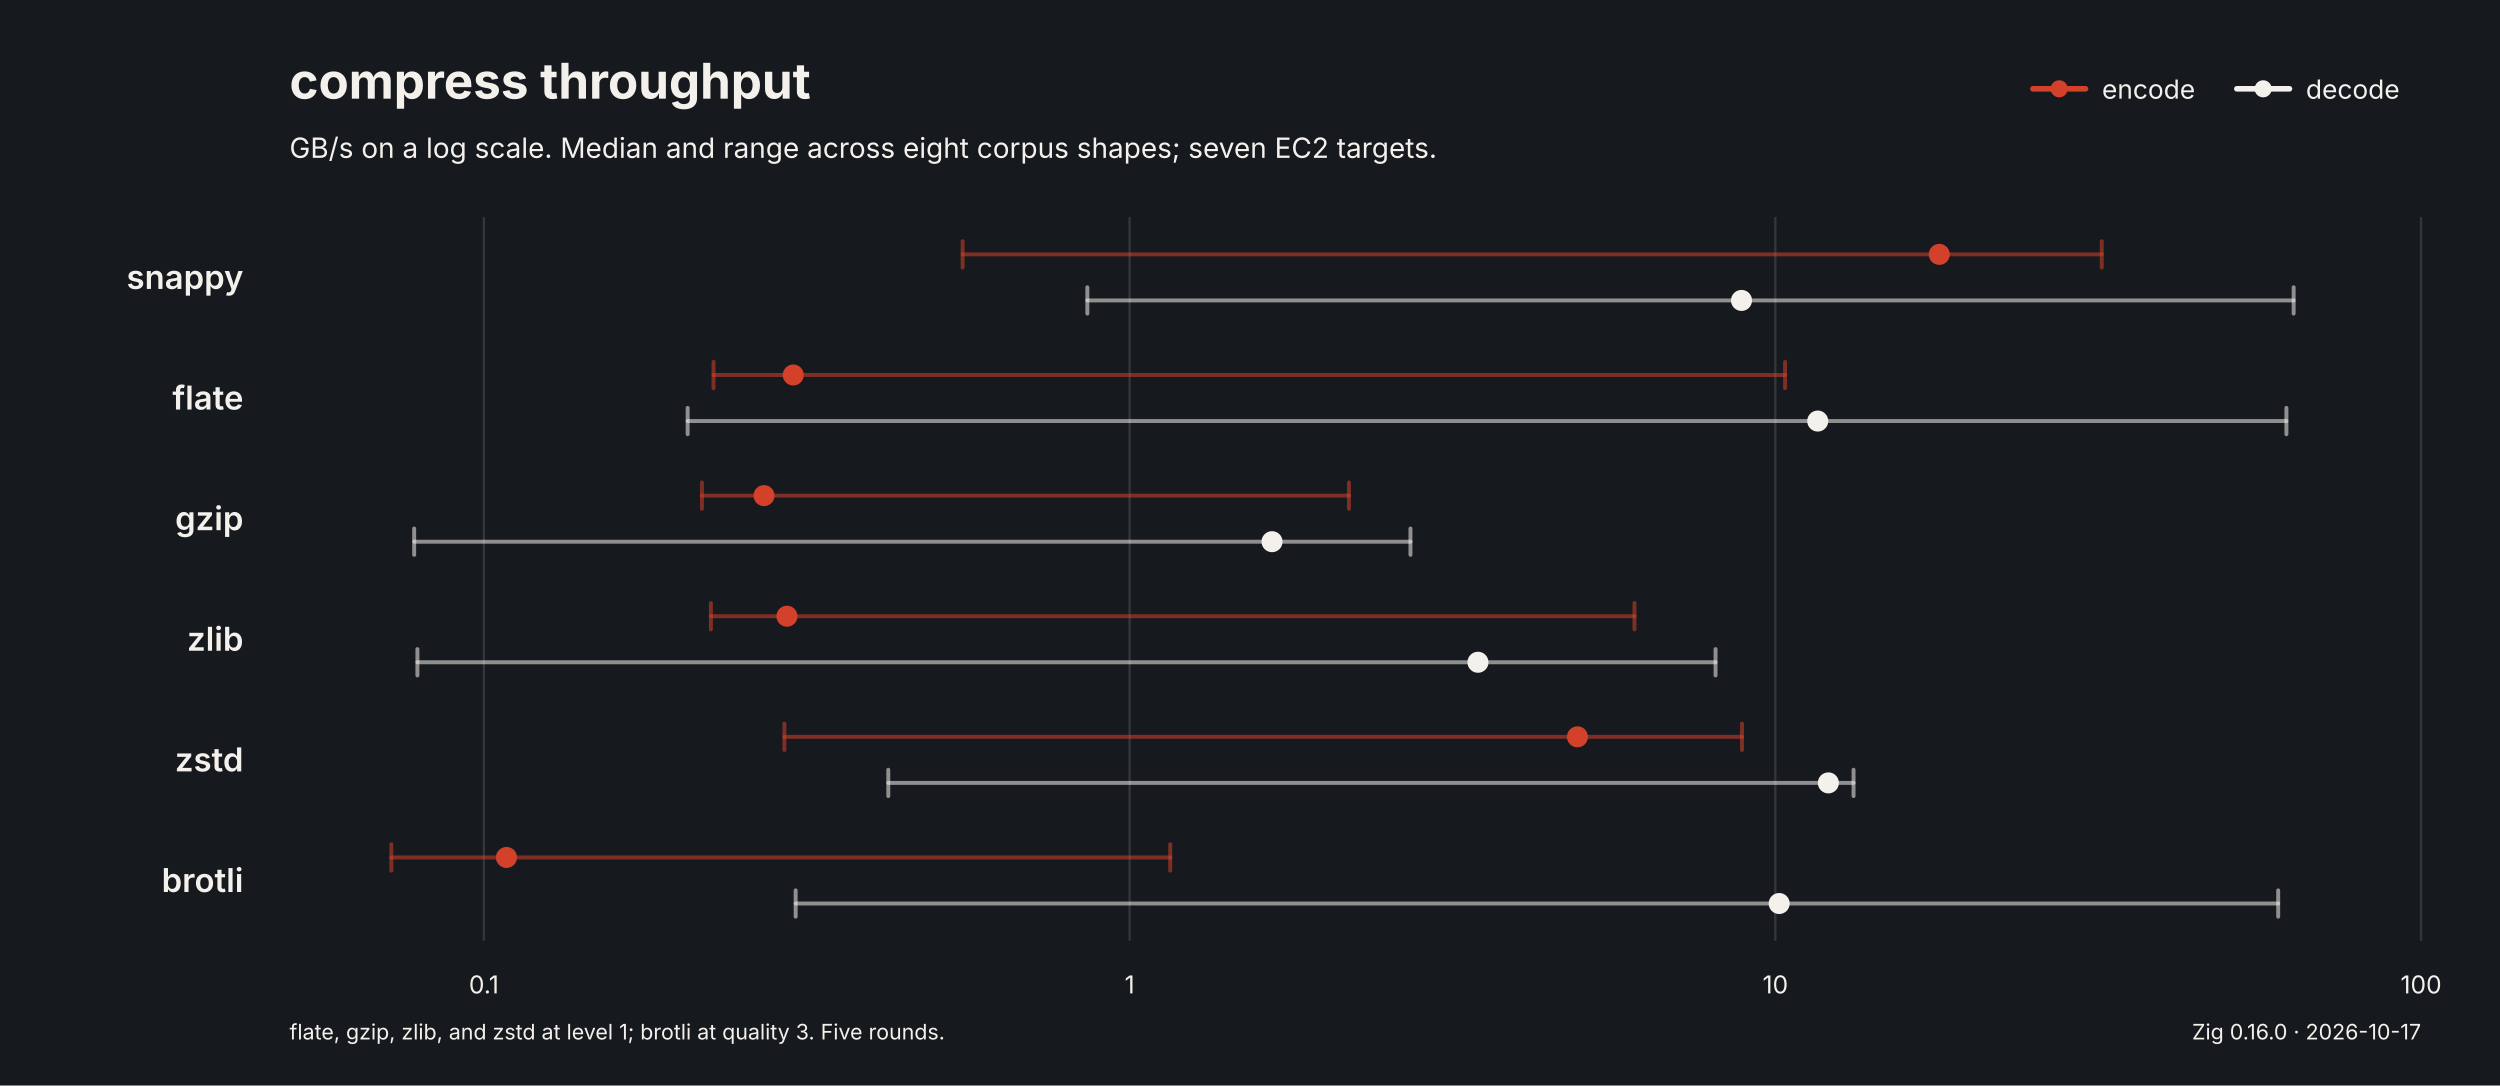
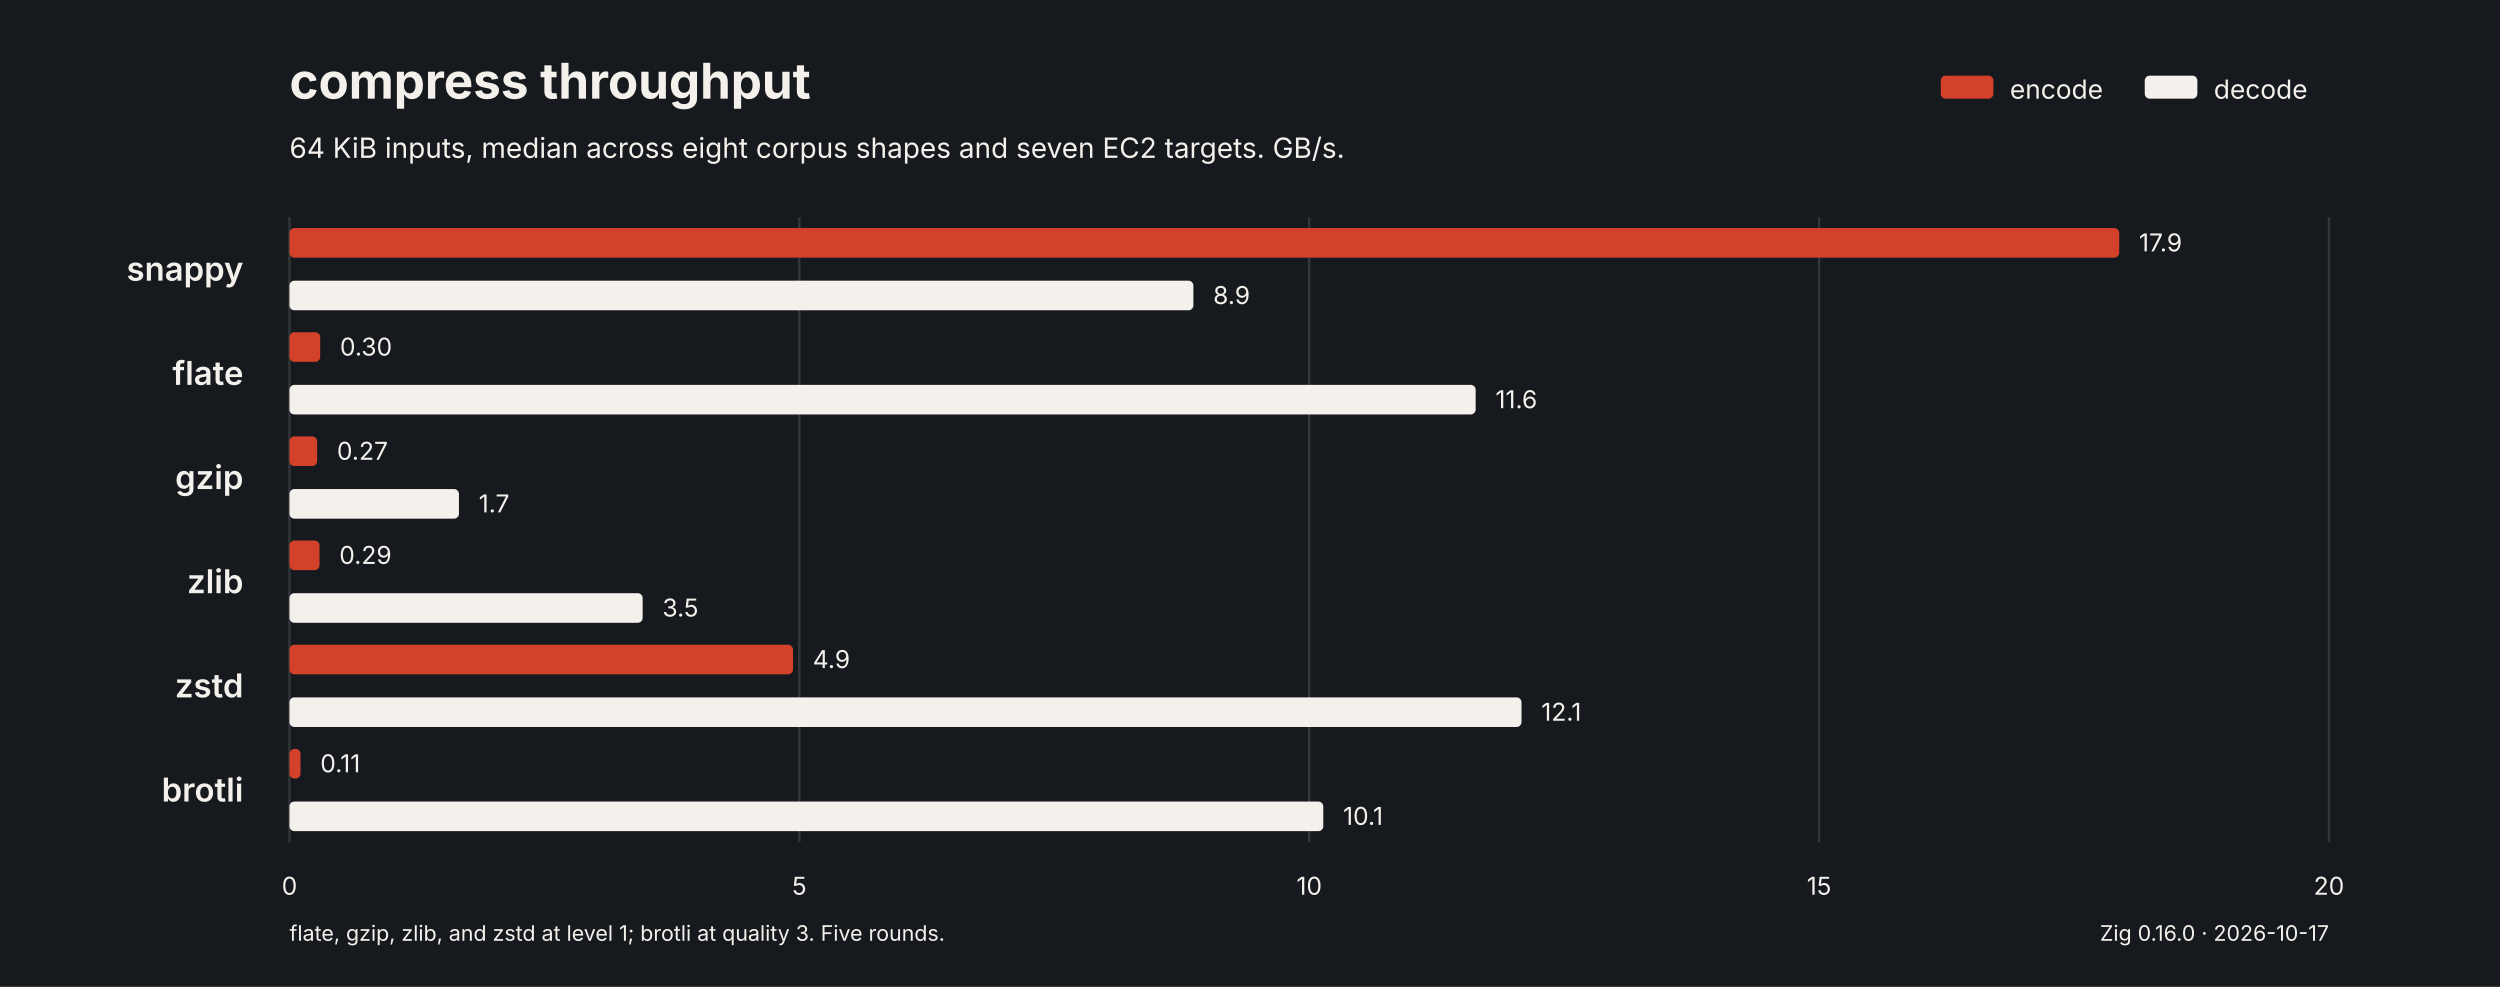
- <svg xmlns="http://www.w3.org/2000/svg" width="760" height="330" viewBox="0 0 760 330" role="img">
-   <rect width="760" height="330" fill="#16191d" />
+ <svg xmlns="http://www.w3.org/2000/svg" width="760" height="300" viewBox="0 0 760 300" role="img">
+   <rect width="760" height="300" fill="#16191d" />
  <text x="88.00" y="30.00" font-size="15" fill="#f4f1ec" font-family="ui-sans-serif, system-ui, -apple-system, 'Segoe UI', sans-serif" font-weight="700" text-anchor="start" opacity="1.0">compress throughput</text>
-   <text x="88.00" y="48.00" font-size="8.5" fill="#f4f1ec" font-family="ui-sans-serif, system-ui, -apple-system, 'Segoe UI', sans-serif" font-weight="normal" text-anchor="start" opacity="1.0">GB/s on a log scale. Median and range across eight corpus shapes; seven EC2 targets.</text>
-   <line x1="618.00" y1="27" x2="634.00" y2="27" stroke="#d4412b" stroke-width="1.7" stroke-linecap="round" />
-   <circle cx="626.00" cy="27" r="2.6" fill="#d4412b" />
-   <text x="639.00" y="30.00" font-size="8" fill="#f4f1ec" font-family="ui-sans-serif, system-ui, -apple-system, 'Segoe UI', sans-serif" font-weight="normal" text-anchor="start" opacity="1.0">encode</text>
-   <line x1="680.00" y1="27" x2="696.00" y2="27" stroke="#f4f1ec" stroke-width="1.7" stroke-linecap="round" />
-   <circle cx="688.00" cy="27" r="2.6" fill="#f4f1ec" />
-   <text x="701.00" y="30.00" font-size="8" fill="#f4f1ec" font-family="ui-sans-serif, system-ui, -apple-system, 'Segoe UI', sans-serif" font-weight="normal" text-anchor="start" opacity="1.0">decode</text>
-   <line x1="147.09" y1="66.00" x2="147.09" y2="286.00" stroke="#f4f1ec" stroke-width="0.7" opacity="0.14" />
-   <text x="147.09" y="302.00" font-size="7.5" fill="#f4f1ec" font-family="ui-sans-serif, system-ui, -apple-system, 'Segoe UI', sans-serif" font-weight="normal" text-anchor="middle" opacity="1.0">0.1</text>
-   <line x1="343.40" y1="66.00" x2="343.40" y2="286.00" stroke="#f4f1ec" stroke-width="0.7" opacity="0.14" />
-   <text x="343.40" y="302.00" font-size="7.5" fill="#f4f1ec" font-family="ui-sans-serif, system-ui, -apple-system, 'Segoe UI', sans-serif" font-weight="normal" text-anchor="middle" opacity="1.0">1</text>
-   <line x1="539.70" y1="66.00" x2="539.70" y2="286.00" stroke="#f4f1ec" stroke-width="0.7" opacity="0.14" />
-   <text x="539.70" y="302.00" font-size="7.5" fill="#f4f1ec" font-family="ui-sans-serif, system-ui, -apple-system, 'Segoe UI', sans-serif" font-weight="normal" text-anchor="middle" opacity="1.0">10</text>
-   <line x1="736.00" y1="66.00" x2="736.00" y2="286.00" stroke="#f4f1ec" stroke-width="0.7" opacity="0.14" />
-   <text x="736.00" y="302.00" font-size="7.5" fill="#f4f1ec" font-family="ui-sans-serif, system-ui, -apple-system, 'Segoe UI', sans-serif" font-weight="normal" text-anchor="middle" opacity="1.0">100</text>
-   <text x="74.00" y="87.83" font-size="10" fill="#f4f1ec" font-family="ui-sans-serif, system-ui, -apple-system, 'Segoe UI', sans-serif" font-weight="600" text-anchor="end" opacity="1.0">snappy</text>
-   <line x1="292.64" y1="77.33" x2="638.93" y2="77.33" stroke="#d4412b" stroke-width="1.2" stroke-linecap="round" opacity="0.55" />
-   <line x1="292.64" y1="73.33" x2="292.64" y2="81.33" stroke="#d4412b" stroke-width="1.2" stroke-linecap="round" opacity="0.55" />
-   <line x1="638.93" y1="73.33" x2="638.93" y2="81.33" stroke="#d4412b" stroke-width="1.2" stroke-linecap="round" opacity="0.55" />
-   <circle cx="589.54" cy="77.33" r="3.2" fill="#d4412b" />
-   <line x1="330.55" y1="91.33" x2="697.27" y2="91.33" stroke="#f4f1ec" stroke-width="1.2" stroke-linecap="round" opacity="0.55" />
-   <line x1="330.55" y1="87.33" x2="330.55" y2="95.33" stroke="#f4f1ec" stroke-width="1.2" stroke-linecap="round" opacity="0.55" />
-   <line x1="697.27" y1="87.33" x2="697.27" y2="95.33" stroke="#f4f1ec" stroke-width="1.2" stroke-linecap="round" opacity="0.55" />
-   <circle cx="529.42" cy="91.33" r="3.2" fill="#f4f1ec" />
-   <text x="74.00" y="124.50" font-size="10" fill="#f4f1ec" font-family="ui-sans-serif, system-ui, -apple-system, 'Segoe UI', sans-serif" font-weight="600" text-anchor="end" opacity="1.0">flate</text>
-   <line x1="216.91" y1="114.00" x2="542.67" y2="114.00" stroke="#d4412b" stroke-width="1.2" stroke-linecap="round" opacity="0.55" />
-   <line x1="216.91" y1="110.00" x2="216.91" y2="118.00" stroke="#d4412b" stroke-width="1.2" stroke-linecap="round" opacity="0.55" />
-   <line x1="542.67" y1="110.00" x2="542.67" y2="118.00" stroke="#d4412b" stroke-width="1.2" stroke-linecap="round" opacity="0.55" />
-   <circle cx="241.15" cy="114.00" r="3.2" fill="#d4412b" />
-   <line x1="209.04" y1="128.00" x2="695.07" y2="128.00" stroke="#f4f1ec" stroke-width="1.2" stroke-linecap="round" opacity="0.55" />
-   <line x1="209.04" y1="124.00" x2="209.04" y2="132.00" stroke="#f4f1ec" stroke-width="1.2" stroke-linecap="round" opacity="0.55" />
-   <line x1="695.07" y1="124.00" x2="695.07" y2="132.00" stroke="#f4f1ec" stroke-width="1.2" stroke-linecap="round" opacity="0.55" />
-   <circle cx="552.59" cy="128.00" r="3.2" fill="#f4f1ec" />
-   <text x="74.00" y="161.17" font-size="10" fill="#f4f1ec" font-family="ui-sans-serif, system-ui, -apple-system, 'Segoe UI', sans-serif" font-weight="600" text-anchor="end" opacity="1.0">gzip</text>
-   <line x1="213.38" y1="150.67" x2="410.08" y2="150.67" stroke="#d4412b" stroke-width="1.2" stroke-linecap="round" opacity="0.55" />
-   <line x1="213.38" y1="146.67" x2="213.38" y2="154.67" stroke="#d4412b" stroke-width="1.2" stroke-linecap="round" opacity="0.55" />
-   <line x1="410.08" y1="146.67" x2="410.08" y2="154.67" stroke="#d4412b" stroke-width="1.2" stroke-linecap="round" opacity="0.55" />
-   <circle cx="232.26" cy="150.67" r="3.2" fill="#d4412b" />
-   <line x1="125.91" y1="164.67" x2="428.78" y2="164.67" stroke="#f4f1ec" stroke-width="1.2" stroke-linecap="round" opacity="0.55" />
-   <line x1="125.91" y1="160.67" x2="125.91" y2="168.67" stroke="#f4f1ec" stroke-width="1.2" stroke-linecap="round" opacity="0.55" />
-   <line x1="428.78" y1="160.67" x2="428.78" y2="168.67" stroke="#f4f1ec" stroke-width="1.2" stroke-linecap="round" opacity="0.55" />
-   <circle cx="386.70" cy="164.67" r="3.2" fill="#f4f1ec" />
-   <text x="74.00" y="197.83" font-size="10" fill="#f4f1ec" font-family="ui-sans-serif, system-ui, -apple-system, 'Segoe UI', sans-serif" font-weight="600" text-anchor="end" opacity="1.0">zlib</text>
-   <line x1="216.11" y1="187.33" x2="496.88" y2="187.33" stroke="#d4412b" stroke-width="1.2" stroke-linecap="round" opacity="0.55" />
-   <line x1="216.11" y1="183.33" x2="216.11" y2="191.33" stroke="#d4412b" stroke-width="1.2" stroke-linecap="round" opacity="0.55" />
-   <line x1="496.88" y1="183.33" x2="496.88" y2="191.33" stroke="#d4412b" stroke-width="1.2" stroke-linecap="round" opacity="0.55" />
-   <circle cx="239.23" cy="187.33" r="3.2" fill="#d4412b" />
-   <line x1="126.89" y1="201.33" x2="521.53" y2="201.33" stroke="#f4f1ec" stroke-width="1.2" stroke-linecap="round" opacity="0.55" />
-   <line x1="126.89" y1="197.33" x2="126.89" y2="205.33" stroke="#f4f1ec" stroke-width="1.2" stroke-linecap="round" opacity="0.55" />
-   <line x1="521.53" y1="197.33" x2="521.53" y2="205.33" stroke="#f4f1ec" stroke-width="1.2" stroke-linecap="round" opacity="0.55" />
-   <circle cx="449.30" cy="201.33" r="3.2" fill="#f4f1ec" />
-   <text x="74.00" y="234.50" font-size="10" fill="#f4f1ec" font-family="ui-sans-serif, system-ui, -apple-system, 'Segoe UI', sans-serif" font-weight="600" text-anchor="end" opacity="1.0">zstd</text>
-   <line x1="238.45" y1="224.00" x2="529.56" y2="224.00" stroke="#d4412b" stroke-width="1.2" stroke-linecap="round" opacity="0.55" />
-   <line x1="238.45" y1="220.00" x2="238.45" y2="228.00" stroke="#d4412b" stroke-width="1.2" stroke-linecap="round" opacity="0.55" />
-   <line x1="529.56" y1="220.00" x2="529.56" y2="228.00" stroke="#d4412b" stroke-width="1.2" stroke-linecap="round" opacity="0.55" />
-   <circle cx="479.54" cy="224.00" r="3.2" fill="#d4412b" />
-   <line x1="270.04" y1="238.00" x2="563.48" y2="238.00" stroke="#f4f1ec" stroke-width="1.2" stroke-linecap="round" opacity="0.55" />
-   <line x1="270.04" y1="234.00" x2="270.04" y2="242.00" stroke="#f4f1ec" stroke-width="1.2" stroke-linecap="round" opacity="0.55" />
-   <line x1="563.48" y1="234.00" x2="563.48" y2="242.00" stroke="#f4f1ec" stroke-width="1.2" stroke-linecap="round" opacity="0.55" />
-   <circle cx="555.82" cy="238.00" r="3.2" fill="#f4f1ec" />
-   <text x="74.00" y="271.17" font-size="10" fill="#f4f1ec" font-family="ui-sans-serif, system-ui, -apple-system, 'Segoe UI', sans-serif" font-weight="600" text-anchor="end" opacity="1.0">brotli</text>
-   <line x1="118.97" y1="260.67" x2="355.75" y2="260.67" stroke="#d4412b" stroke-width="1.2" stroke-linecap="round" opacity="0.55" />
-   <line x1="118.97" y1="256.67" x2="118.97" y2="264.67" stroke="#d4412b" stroke-width="1.2" stroke-linecap="round" opacity="0.55" />
-   <line x1="355.75" y1="256.67" x2="355.75" y2="264.67" stroke="#d4412b" stroke-width="1.2" stroke-linecap="round" opacity="0.55" />
-   <circle cx="153.97" cy="260.67" r="3.2" fill="#d4412b" />
-   <line x1="241.88" y1="274.67" x2="692.57" y2="274.67" stroke="#f4f1ec" stroke-width="1.2" stroke-linecap="round" opacity="0.55" />
-   <line x1="241.88" y1="270.67" x2="241.88" y2="278.67" stroke="#f4f1ec" stroke-width="1.2" stroke-linecap="round" opacity="0.55" />
-   <line x1="692.57" y1="270.67" x2="692.57" y2="278.67" stroke="#f4f1ec" stroke-width="1.2" stroke-linecap="round" opacity="0.55" />
-   <circle cx="540.87" cy="274.67" r="3.2" fill="#f4f1ec" />
-   <text x="736.00" y="316.00" font-size="6.5" fill="#f4f1ec" font-family="ui-sans-serif, system-ui, -apple-system, 'Segoe UI', sans-serif" font-weight="normal" text-anchor="end" opacity="1.0">Zig 0.16.0 · 2026-10-17</text>
-   <text x="88.00" y="316.00" font-size="6.5" fill="#f4f1ec" font-family="ui-sans-serif, system-ui, -apple-system, 'Segoe UI', sans-serif" font-weight="normal" text-anchor="start" opacity="1.0">flate, gzip, zlib, and zstd at level 1; brotli at quality 3. Five rounds.</text>
+   <text x="88.00" y="48.00" font-size="8.5" fill="#f4f1ec" font-family="ui-sans-serif, system-ui, -apple-system, 'Segoe UI', sans-serif" font-weight="normal" text-anchor="start" opacity="1.0">64 KiB inputs, median across eight corpus shapes and seven EC2 targets. GB/s.</text>
+   <rect x="590.00" y="23" width="16" height="7" rx="1.5" fill="#d4412b" />
+   <text x="611.00" y="30.00" font-size="8" fill="#f4f1ec" font-family="ui-sans-serif, system-ui, -apple-system, 'Segoe UI', sans-serif" font-weight="normal" text-anchor="start" opacity="1.0">encode</text>
+   <rect x="652.00" y="23" width="16" height="7" rx="1.5" fill="#f4f1ec" />
+   <text x="673.00" y="30.00" font-size="8" fill="#f4f1ec" font-family="ui-sans-serif, system-ui, -apple-system, 'Segoe UI', sans-serif" font-weight="normal" text-anchor="start" opacity="1.0">decode</text>
+   <line x1="88.00" y1="66.00" x2="88.00" y2="256.00" stroke="#f4f1ec" stroke-width="0.7" opacity="0.14" />
+   <text x="88.00" y="272.00" font-size="7.5" fill="#f4f1ec" font-family="ui-sans-serif, system-ui, -apple-system, 'Segoe UI', sans-serif" font-weight="normal" text-anchor="middle" opacity="1.0">0</text>
+   <line x1="243.00" y1="66.00" x2="243.00" y2="256.00" stroke="#f4f1ec" stroke-width="0.7" opacity="0.14" />
+   <text x="243.00" y="272.00" font-size="7.5" fill="#f4f1ec" font-family="ui-sans-serif, system-ui, -apple-system, 'Segoe UI', sans-serif" font-weight="normal" text-anchor="middle" opacity="1.0">5</text>
+   <line x1="398.00" y1="66.00" x2="398.00" y2="256.00" stroke="#f4f1ec" stroke-width="0.7" opacity="0.14" />
+   <text x="398.00" y="272.00" font-size="7.5" fill="#f4f1ec" font-family="ui-sans-serif, system-ui, -apple-system, 'Segoe UI', sans-serif" font-weight="normal" text-anchor="middle" opacity="1.0">10</text>
+   <line x1="553.00" y1="66.00" x2="553.00" y2="256.00" stroke="#f4f1ec" stroke-width="0.7" opacity="0.14" />
+   <text x="553.00" y="272.00" font-size="7.5" fill="#f4f1ec" font-family="ui-sans-serif, system-ui, -apple-system, 'Segoe UI', sans-serif" font-weight="normal" text-anchor="middle" opacity="1.0">15</text>
+   <line x1="708.00" y1="66.00" x2="708.00" y2="256.00" stroke="#f4f1ec" stroke-width="0.7" opacity="0.14" />
+   <text x="708.00" y="272.00" font-size="7.5" fill="#f4f1ec" font-family="ui-sans-serif, system-ui, -apple-system, 'Segoe UI', sans-serif" font-weight="normal" text-anchor="middle" opacity="1.0">20</text>
+   <text x="74.00" y="85.33" font-size="10" fill="#f4f1ec" font-family="ui-sans-serif, system-ui, -apple-system, 'Segoe UI', sans-serif" font-weight="600" text-anchor="end" opacity="1.0">snappy</text>
+   <rect x="88.00" y="69.33" width="556.24" height="9" rx="1.5" fill="#d4412b" />
+   <text x="650.24" y="76.43" font-size="7.5" fill="#f4f1ec" font-family="ui-sans-serif, system-ui, -apple-system, 'Segoe UI', sans-serif" font-weight="normal" text-anchor="start" opacity="1.0">17.9</text>
+   <rect x="88.00" y="85.33" width="274.79" height="9" rx="1.5" fill="#f4f1ec" />
+   <text x="368.79" y="92.43" font-size="7.5" fill="#f4f1ec" font-family="ui-sans-serif, system-ui, -apple-system, 'Segoe UI', sans-serif" font-weight="normal" text-anchor="start" opacity="1.0">8.9</text>
+   <text x="74.00" y="117.00" font-size="10" fill="#f4f1ec" font-family="ui-sans-serif, system-ui, -apple-system, 'Segoe UI', sans-serif" font-weight="600" text-anchor="end" opacity="1.0">flate</text>
+   <rect x="88.00" y="101.00" width="9.34" height="9" rx="1.5" fill="#d4412b" />
+   <text x="103.34" y="108.10" font-size="7.5" fill="#f4f1ec" font-family="ui-sans-serif, system-ui, -apple-system, 'Segoe UI', sans-serif" font-weight="normal" text-anchor="start" opacity="1.0">0.30</text>
+   <rect x="88.00" y="117.00" width="360.60" height="9" rx="1.5" fill="#f4f1ec" />
+   <text x="454.60" y="124.10" font-size="7.5" fill="#f4f1ec" font-family="ui-sans-serif, system-ui, -apple-system, 'Segoe UI', sans-serif" font-weight="normal" text-anchor="start" opacity="1.0">11.6</text>
+   <text x="74.00" y="148.67" font-size="10" fill="#f4f1ec" font-family="ui-sans-serif, system-ui, -apple-system, 'Segoe UI', sans-serif" font-weight="600" text-anchor="end" opacity="1.0">gzip</text>
+   <rect x="88.00" y="132.67" width="8.42" height="9" rx="1.5" fill="#d4412b" />
+   <text x="102.42" y="139.77" font-size="7.5" fill="#f4f1ec" font-family="ui-sans-serif, system-ui, -apple-system, 'Segoe UI', sans-serif" font-weight="normal" text-anchor="start" opacity="1.0">0.27</text>
+   <rect x="88.00" y="148.67" width="51.52" height="9" rx="1.5" fill="#f4f1ec" />
+   <text x="145.52" y="155.77" font-size="7.5" fill="#f4f1ec" font-family="ui-sans-serif, system-ui, -apple-system, 'Segoe UI', sans-serif" font-weight="normal" text-anchor="start" opacity="1.0">1.7</text>
+   <text x="74.00" y="180.33" font-size="10" fill="#f4f1ec" font-family="ui-sans-serif, system-ui, -apple-system, 'Segoe UI', sans-serif" font-weight="600" text-anchor="end" opacity="1.0">zlib</text>
+   <rect x="88.00" y="164.33" width="9.14" height="9" rx="1.5" fill="#d4412b" />
+   <text x="103.14" y="171.43" font-size="7.5" fill="#f4f1ec" font-family="ui-sans-serif, system-ui, -apple-system, 'Segoe UI', sans-serif" font-weight="normal" text-anchor="start" opacity="1.0">0.29</text>
+   <rect x="88.00" y="180.33" width="107.37" height="9" rx="1.5" fill="#f4f1ec" />
+   <text x="201.37" y="187.43" font-size="7.5" fill="#f4f1ec" font-family="ui-sans-serif, system-ui, -apple-system, 'Segoe UI', sans-serif" font-weight="normal" text-anchor="start" opacity="1.0">3.5</text>
+   <text x="74.00" y="212.00" font-size="10" fill="#f4f1ec" font-family="ui-sans-serif, system-ui, -apple-system, 'Segoe UI', sans-serif" font-weight="600" text-anchor="end" opacity="1.0">zstd</text>
+   <rect x="88.00" y="196.00" width="153.08" height="9" rx="1.5" fill="#d4412b" />
+   <text x="247.08" y="203.10" font-size="7.5" fill="#f4f1ec" font-family="ui-sans-serif, system-ui, -apple-system, 'Segoe UI', sans-serif" font-weight="normal" text-anchor="start" opacity="1.0">4.9</text>
+   <rect x="88.00" y="212.00" width="374.54" height="9" rx="1.5" fill="#f4f1ec" />
+   <text x="468.54" y="219.10" font-size="7.5" fill="#f4f1ec" font-family="ui-sans-serif, system-ui, -apple-system, 'Segoe UI', sans-serif" font-weight="normal" text-anchor="start" opacity="1.0">12.1</text>
+   <text x="74.00" y="243.67" font-size="10" fill="#f4f1ec" font-family="ui-sans-serif, system-ui, -apple-system, 'Segoe UI', sans-serif" font-weight="600" text-anchor="end" opacity="1.0">brotli</text>
+   <rect x="88.00" y="227.67" width="3.36" height="9" rx="1.5" fill="#d4412b" />
+   <text x="97.36" y="234.77" font-size="7.5" fill="#f4f1ec" font-family="ui-sans-serif, system-ui, -apple-system, 'Segoe UI', sans-serif" font-weight="normal" text-anchor="start" opacity="1.0">0.11</text>
+   <rect x="88.00" y="243.67" width="314.28" height="9" rx="1.5" fill="#f4f1ec" />
+   <text x="408.28" y="250.77" font-size="7.5" fill="#f4f1ec" font-family="ui-sans-serif, system-ui, -apple-system, 'Segoe UI', sans-serif" font-weight="normal" text-anchor="start" opacity="1.0">10.1</text>
+   <text x="708.00" y="286.00" font-size="6.5" fill="#f4f1ec" font-family="ui-sans-serif, system-ui, -apple-system, 'Segoe UI', sans-serif" font-weight="normal" text-anchor="end" opacity="1.0">Zig 0.16.0 · 2026-10-17</text>
+   <text x="88.00" y="286.00" font-size="6.5" fill="#f4f1ec" font-family="ui-sans-serif, system-ui, -apple-system, 'Segoe UI', sans-serif" font-weight="normal" text-anchor="start" opacity="1.0">flate, gzip, zlib, and zstd at level 1; brotli at quality 3. Five rounds.</text>
</svg>
